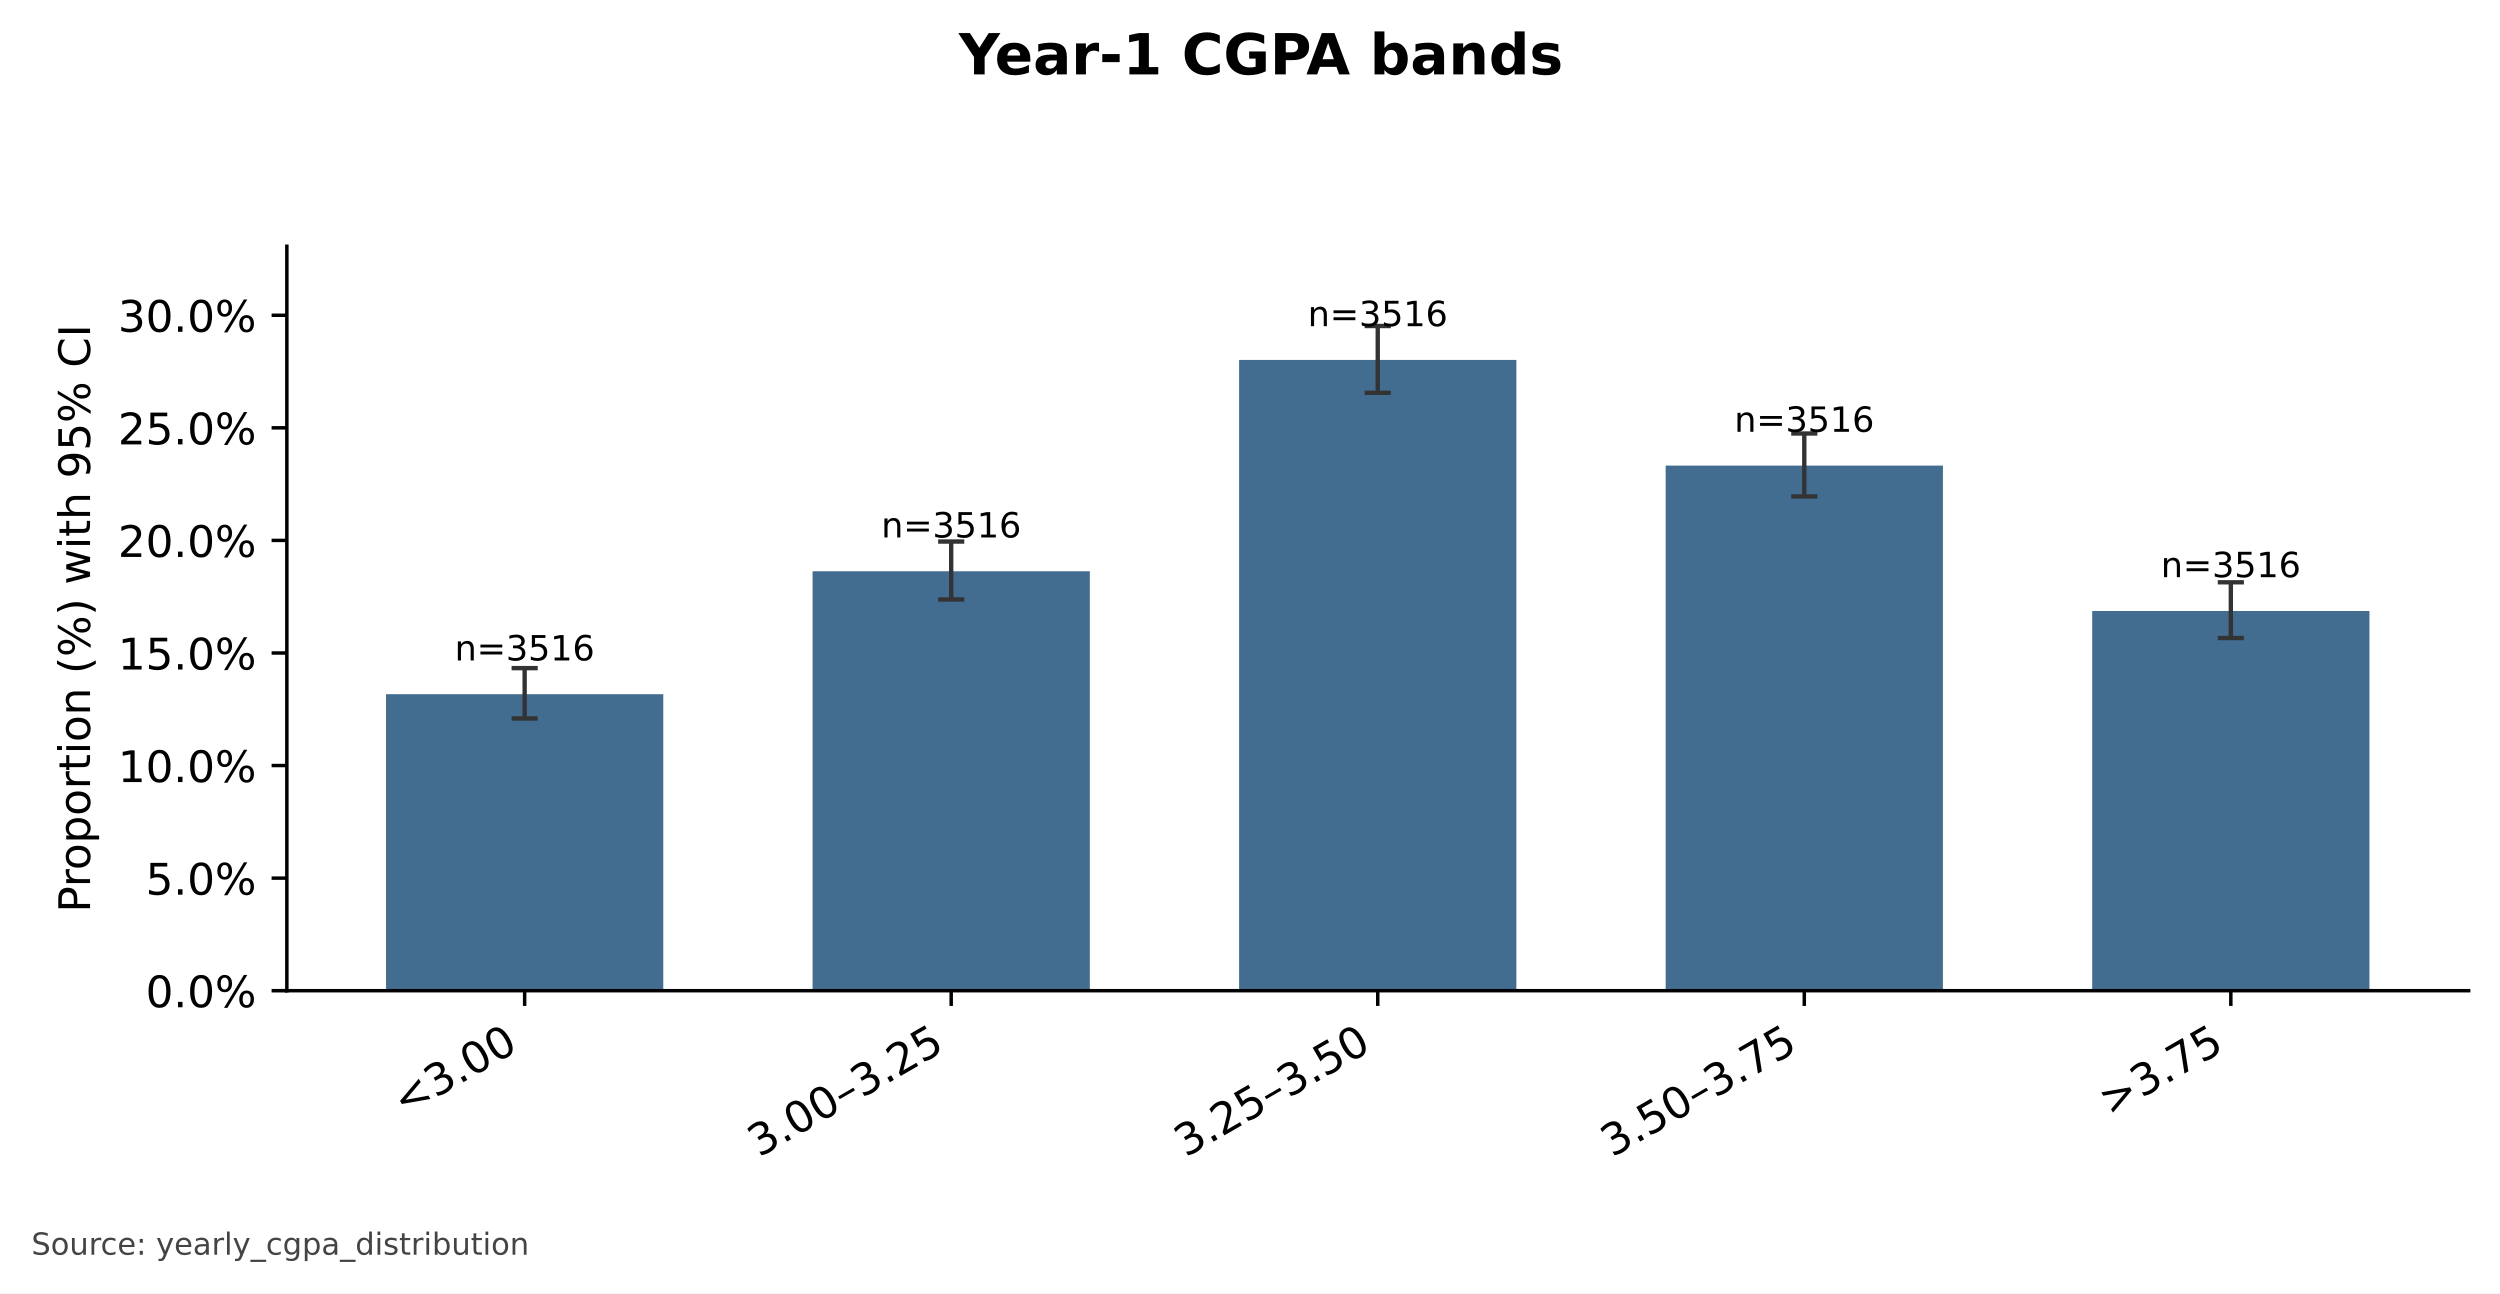
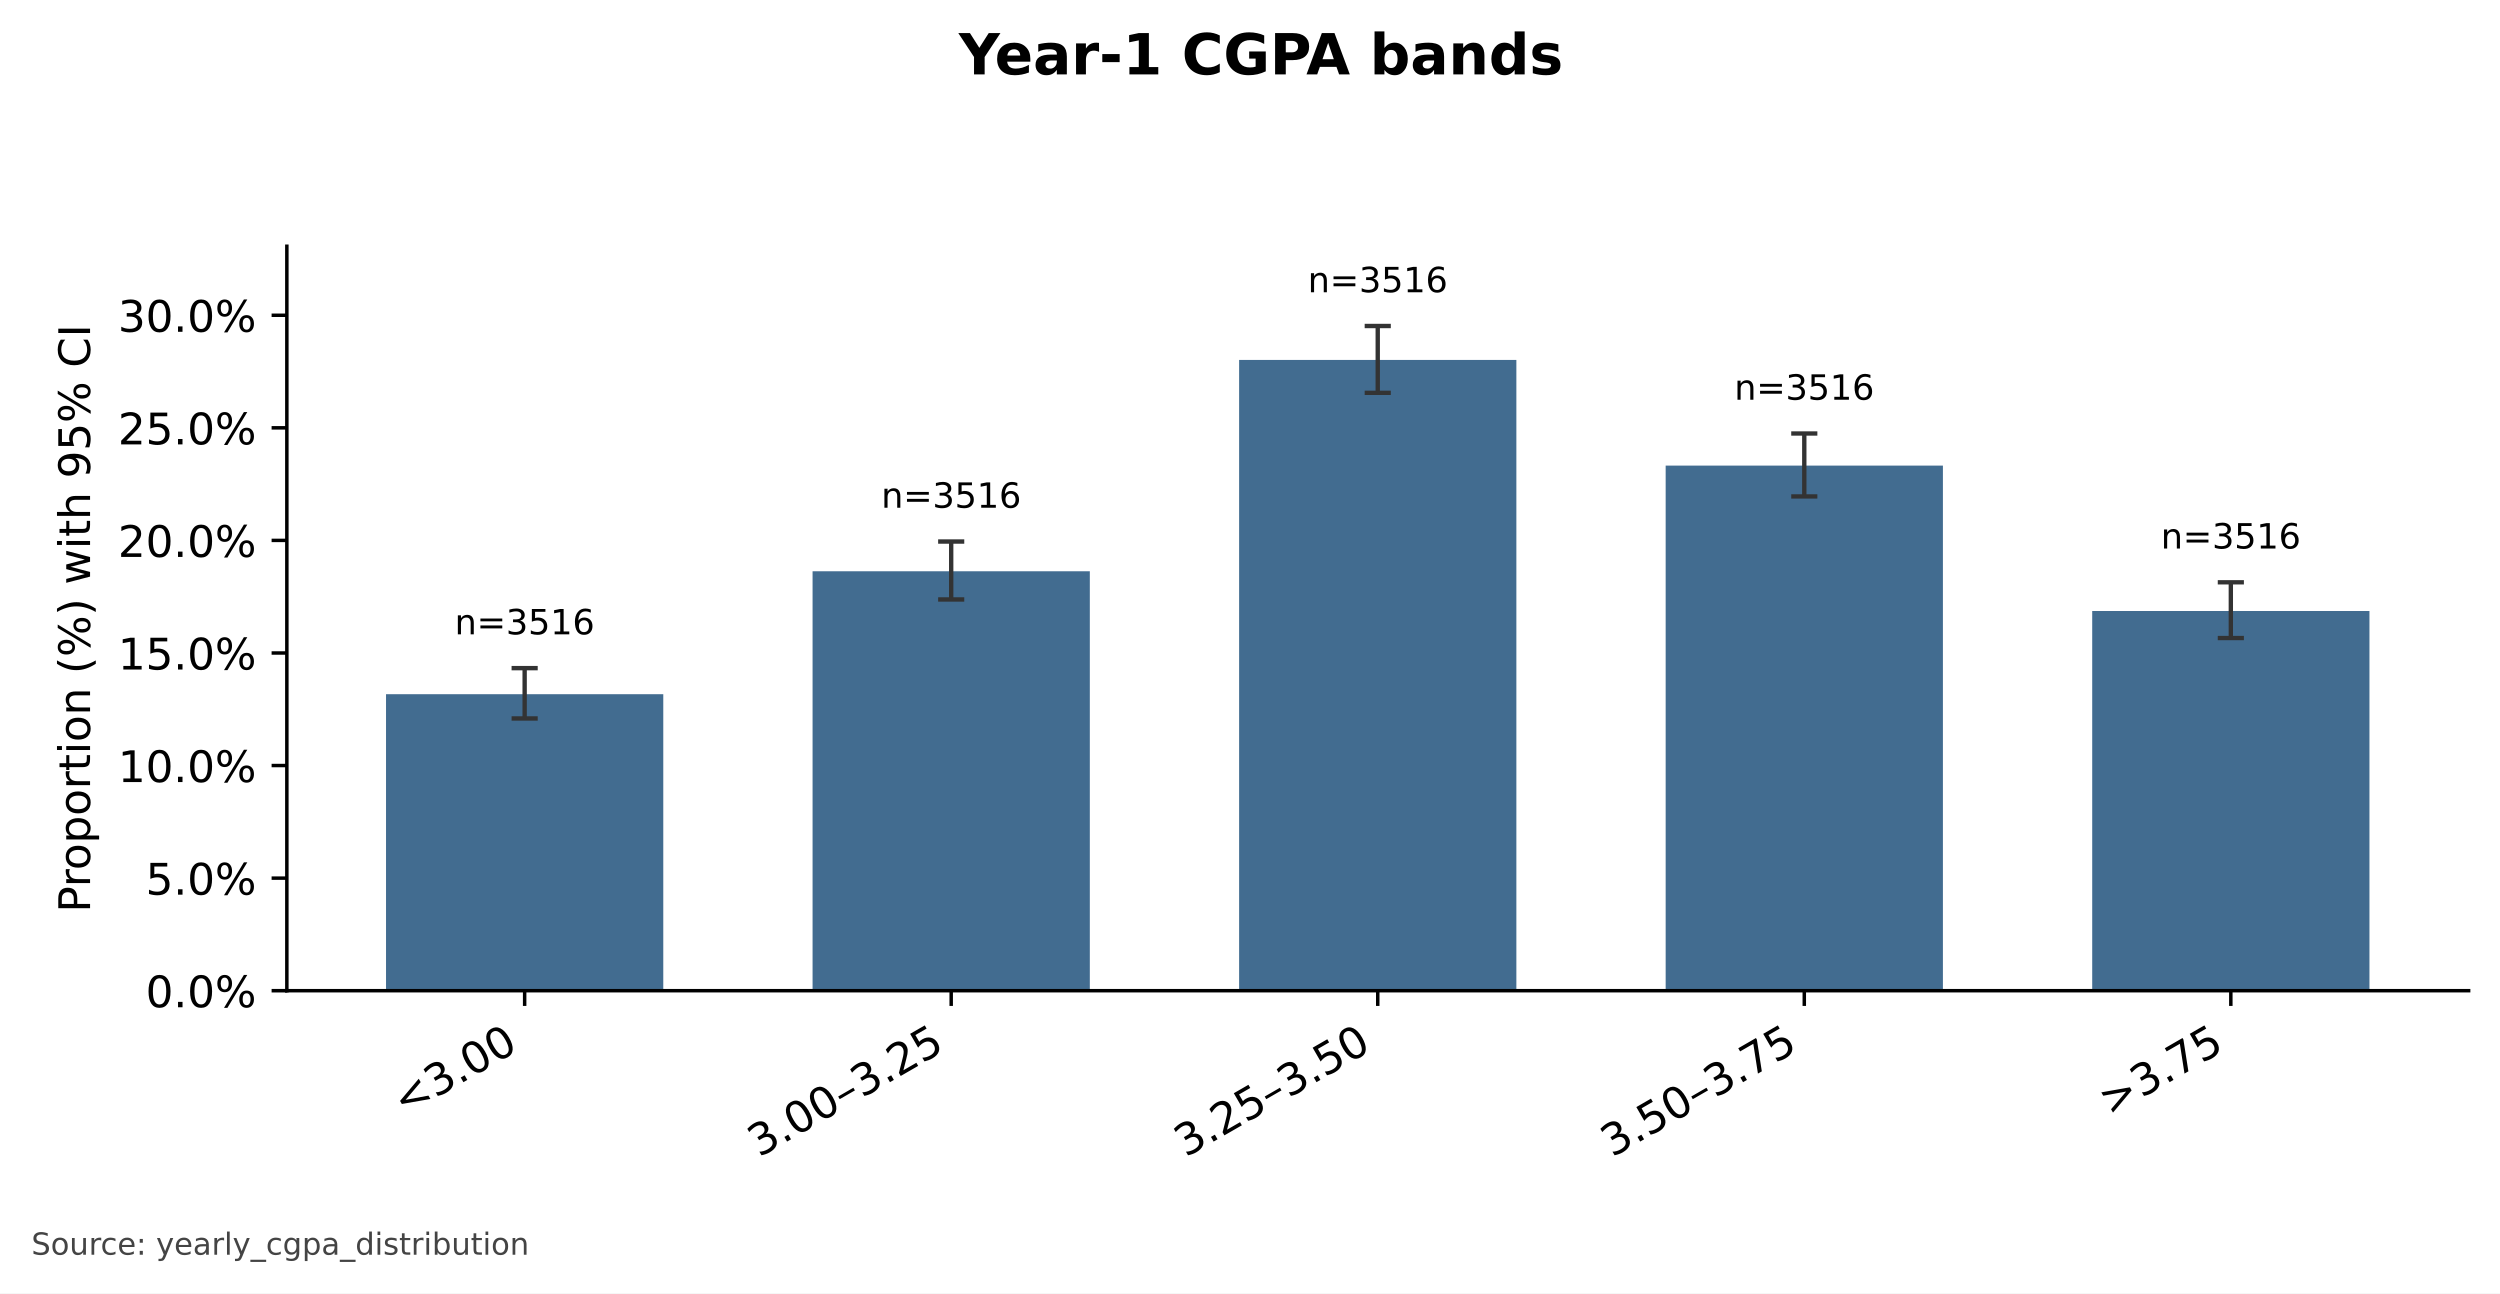
<svg xmlns="http://www.w3.org/2000/svg" xmlns:xlink="http://www.w3.org/1999/xlink" width="573.84pt" height="296.882pt" viewBox="0 0 573.84 296.882" version="1.1">
  <defs>
    <style type="text/css">*{stroke-linejoin: round; stroke-linecap: butt}</style>
  </defs>
  <g id="figure_1">
    <g id="patch_1">
      <path d="M 0 296.882  L 573.84 296.882  L 573.84 0  L 0 0  z " style="fill: #ffffff" />
    </g>
    <g id="axes_1">
      <g id="patch_2">
        <path d="M 65.842 227.4  L 566.64 227.4  L 566.64 56.523  L 65.842 56.523  z " style="fill: #ffffff" />
      </g>
      <g id="patch_3">
        <path d="M 88.606 227.4  L 152.246 227.4  L 152.246 159.347  L 88.606 159.347  z " clip-path="url(#pf6c230c949)" style="fill: #426c90" />
      </g>
      <g id="patch_4">
        <path d="M 186.514 227.4  L 250.154 227.4  L 250.154 131.127  L 186.514 131.127  z " clip-path="url(#pf6c230c949)" style="fill: #426c90" />
      </g>
      <g id="patch_5">
        <path d="M 284.421 227.4  L 348.061 227.4  L 348.061 82.623  L 284.421 82.623  z " clip-path="url(#pf6c230c949)" style="fill: #426c90" />
      </g>
      <g id="patch_6">
        <path d="M 382.329 227.4  L 445.969 227.4  L 445.969 106.875  L 382.329 106.875  z " clip-path="url(#pf6c230c949)" style="fill: #426c90" />
      </g>
      <g id="patch_7">
        <path d="M 480.236 227.4  L 543.876 227.4  L 543.876 140.24  L 480.236 140.24  z " clip-path="url(#pf6c230c949)" style="fill: #426c90" />
      </g>
      <g id="matplotlib.axis_1">
        <g id="xtick_1">
          <g id="line2d_1">
            <defs>
              <path id="m413f5a0abd" d="M 0 0  L 0 3.5  " style="stroke: #000000; stroke-width: 0.8" />
            </defs>
            <g>
              <use xlink:href="#m413f5a0abd" x="120.426" y="227.4" style="stroke: #000000; stroke-width: 0.8" />
            </g>
          </g>
          <g id="text_1">
            <text style="font-size: 10px; font-family: 'DejaVu Sans'" transform="translate(92.68507 256.3022) rotate(-30)">&lt;3.00</text>
          </g>
        </g>
        <g id="xtick_2">
          <g id="line2d_2">
            <g>
              <use xlink:href="#m413f5a0abd" x="218.334" y="227.4" style="stroke: #000000; stroke-width: 0.8" />
            </g>
          </g>
          <g id="text_2">
            <text style="font-size: 10px; font-family: 'DejaVu Sans'" transform="translate(174.237 265.7451) rotate(-30)">3.00–3.25</text>
          </g>
        </g>
        <g id="xtick_3">
          <g id="line2d_3">
            <g>
              <use xlink:href="#m413f5a0abd" x="316.241" y="227.4" style="stroke: #000000; stroke-width: 0.8" />
            </g>
          </g>
          <g id="text_3">
            <text style="font-size: 10px; font-family: 'DejaVu Sans'" transform="translate(272.1447 265.7451) rotate(-30)">3.25–3.50</text>
          </g>
        </g>
        <g id="xtick_4">
          <g id="line2d_4">
            <g>
              <use xlink:href="#m413f5a0abd" x="414.149" y="227.4" style="stroke: #000000; stroke-width: 0.8" />
            </g>
          </g>
          <g id="text_4">
            <text style="font-size: 10px; font-family: 'DejaVu Sans'" transform="translate(370.0523 265.7451) rotate(-30)">3.50–3.75</text>
          </g>
        </g>
        <g id="xtick_5">
          <g id="line2d_5">
            <g>
              <use xlink:href="#m413f5a0abd" x="512.056" y="227.4" style="stroke: #000000; stroke-width: 0.8" />
            </g>
          </g>
          <g id="text_5">
            <text style="font-size: 10px; font-family: 'DejaVu Sans'" transform="translate(484.3157 256.3022) rotate(-30)">&gt;3.75</text>
          </g>
        </g>
      </g>
      <g id="matplotlib.axis_2">
        <g id="ytick_1">
          <g id="line2d_6">
            <defs>
              <path id="m92cae3c907" d="M 0 0  L -3.5 0  " style="stroke: #000000; stroke-width: 0.8" />
            </defs>
            <g>
              <use xlink:href="#m92cae3c907" x="65.842" y="227.4" style="stroke: #000000; stroke-width: 0.8" />
            </g>
          </g>
          <g id="text_6">
            <text style="font-size: 10px; font-family: 'DejaVu Sans'; text-anchor: end" x="58.842" y="231.199" transform="rotate(-0 58.84234 231.1986)">0.0%</text>
          </g>
        </g>
        <g id="ytick_2">
          <g id="line2d_7">
            <g>
              <use xlink:href="#m92cae3c907" x="65.842" y="201.56" style="stroke: #000000; stroke-width: 0.8" />
            </g>
          </g>
          <g id="text_7">
            <text style="font-size: 10px; font-family: 'DejaVu Sans'; text-anchor: end" x="58.842" y="205.359" transform="rotate(-0 58.84234 205.3592)">5.0%</text>
          </g>
        </g>
        <g id="ytick_3">
          <g id="line2d_8">
            <g>
              <use xlink:href="#m92cae3c907" x="65.842" y="175.721" style="stroke: #000000; stroke-width: 0.8" />
            </g>
          </g>
          <g id="text_8">
            <text style="font-size: 10px; font-family: 'DejaVu Sans'; text-anchor: end" x="58.842" y="179.52" transform="rotate(-0 58.84234 179.5199)">10.0%</text>
          </g>
        </g>
        <g id="ytick_4">
          <g id="line2d_9">
            <g>
              <use xlink:href="#m92cae3c907" x="65.842" y="149.882" style="stroke: #000000; stroke-width: 0.8" />
            </g>
          </g>
          <g id="text_9">
            <text style="font-size: 10px; font-family: 'DejaVu Sans'; text-anchor: end" x="58.842" y="153.681" transform="rotate(-0 58.84234 153.6806)">15.0%</text>
          </g>
        </g>
        <g id="ytick_5">
          <g id="line2d_10">
            <g>
              <use xlink:href="#m92cae3c907" x="65.842" y="124.042" style="stroke: #000000; stroke-width: 0.8" />
            </g>
          </g>
          <g id="text_10">
            <text style="font-size: 10px; font-family: 'DejaVu Sans'; text-anchor: end" x="58.842" y="127.841" transform="rotate(-0 58.84234 127.8412)">20.0%</text>
          </g>
        </g>
        <g id="ytick_6">
          <g id="line2d_11">
            <g>
              <use xlink:href="#m92cae3c907" x="65.842" y="98.203" style="stroke: #000000; stroke-width: 0.8" />
            </g>
          </g>
          <g id="text_11">
            <text style="font-size: 10px; font-family: 'DejaVu Sans'; text-anchor: end" x="58.842" y="102.002" transform="rotate(-0 58.84234 102.0019)">25.0%</text>
          </g>
        </g>
        <g id="ytick_7">
          <g id="line2d_12">
            <g>
              <use xlink:href="#m92cae3c907" x="65.842" y="72.364" style="stroke: #000000; stroke-width: 0.8" />
            </g>
          </g>
          <g id="text_12">
            <text style="font-size: 10px; font-family: 'DejaVu Sans'; text-anchor: end" x="58.842" y="76.163" transform="rotate(-0 58.84234 76.16257)">30.0%</text>
          </g>
        </g>
        <g id="text_13">
          <text style="font-size: 10px; font-family: 'DejaVu Sans'; text-anchor: middle" x="20.673" y="141.961" transform="rotate(-90 20.67281 141.9614)">Proportion (%) with 95% CI</text>
        </g>
      </g>
      <g id="LineCollection_1">
        <path d="M 120.426 164.916  L 120.426 153.363  " clip-path="url(#pf6c230c949)" style="fill: none; stroke: #333333" />
        <path d="M 218.334 137.599  L 218.334 124.301  " clip-path="url(#pf6c230c949)" style="fill: none; stroke: #333333" />
        <path d="M 316.241 90.167  L 316.241 74.831  " clip-path="url(#pf6c230c949)" style="fill: none; stroke: #333333" />
        <path d="M 414.149 113.946  L 414.149 99.503  " clip-path="url(#pf6c230c949)" style="fill: none; stroke: #333333" />
        <path d="M 512.056 146.448  L 512.056 133.657  " clip-path="url(#pf6c230c949)" style="fill: none; stroke: #333333" />
      </g>
      <g id="line2d_13">
        <defs>
          <path id="m31b659c03b" d="M 3 0  L -3 -0  " style="stroke: #333333" />
        </defs>
        <g clip-path="url(#pf6c230c949)">
          <use xlink:href="#m31b659c03b" x="120.426" y="164.916" style="fill: #333333; stroke: #333333" />
          <use xlink:href="#m31b659c03b" x="218.334" y="137.599" style="fill: #333333; stroke: #333333" />
          <use xlink:href="#m31b659c03b" x="316.241" y="90.167" style="fill: #333333; stroke: #333333" />
          <use xlink:href="#m31b659c03b" x="414.149" y="113.946" style="fill: #333333; stroke: #333333" />
          <use xlink:href="#m31b659c03b" x="512.056" y="146.448" style="fill: #333333; stroke: #333333" />
        </g>
      </g>
      <g id="line2d_14">
        <g clip-path="url(#pf6c230c949)">
          <use xlink:href="#m31b659c03b" x="120.426" y="153.363" style="fill: #333333; stroke: #333333" />
          <use xlink:href="#m31b659c03b" x="218.334" y="124.301" style="fill: #333333; stroke: #333333" />
          <use xlink:href="#m31b659c03b" x="316.241" y="74.831" style="fill: #333333; stroke: #333333" />
          <use xlink:href="#m31b659c03b" x="414.149" y="99.503" style="fill: #333333; stroke: #333333" />
          <use xlink:href="#m31b659c03b" x="512.056" y="133.657" style="fill: #333333; stroke: #333333" />
        </g>
      </g>
      <g id="patch_8">
        <path d="M 65.842 227.4  L 65.842 56.523  " style="fill: none; stroke: #000000; stroke-width: 0.8; stroke-linejoin: miter; stroke-linecap: square" />
      </g>
      <g id="patch_9">
        <path d="M 65.842 227.4  L 566.64 227.4  " style="fill: none; stroke: #000000; stroke-width: 0.8; stroke-linejoin: miter; stroke-linecap: square" />
      </g>
      <g id="text_14">
-         <text style="font-size: 8px; font-family: 'DejaVu Sans'; text-anchor: middle" x="120.426" y="151.596" transform="rotate(-0 120.4259 151.5955)">n=3516</text>
+         <text style="font-size: 8px; font-family: 'DejaVu Sans'; text-anchor: middle" x="120.426" y="145.611" transform="rotate(-0 120.4259 145.6111)">n=3516</text>
      </g>
      <g id="text_15">
-         <text style="font-size: 8px; font-family: 'DejaVu Sans'; text-anchor: middle" x="218.334" y="123.375" transform="rotate(-0 218.3335 123.3751)">n=3516</text>
+         <text style="font-size: 8px; font-family: 'DejaVu Sans'; text-anchor: middle" x="218.334" y="116.549" transform="rotate(-0 218.3335 116.5488)">n=3516</text>
      </g>
      <g id="text_16">
-         <text style="font-size: 8px; font-family: 'DejaVu Sans'; text-anchor: middle" x="316.241" y="74.871" transform="rotate(-0 316.2412 74.87125)">n=3516</text>
+         <text style="font-size: 8px; font-family: 'DejaVu Sans'; text-anchor: middle" x="316.241" y="67.079" transform="rotate(-0 316.2412 67.07946)">n=3516</text>
      </g>
      <g id="text_17">
-         <text style="font-size: 8px; font-family: 'DejaVu Sans'; text-anchor: middle" x="414.149" y="99.123" transform="rotate(-0 414.1488 99.12318)">n=3516</text>
+         <text style="font-size: 8px; font-family: 'DejaVu Sans'; text-anchor: middle" x="414.149" y="91.752" transform="rotate(-0 414.1488 91.7515)">n=3516</text>
      </g>
      <g id="text_18">
-         <text style="font-size: 8px; font-family: 'DejaVu Sans'; text-anchor: middle" x="512.056" y="132.488" transform="rotate(-0 512.0565 132.488)">n=3516</text>
+         <text style="font-size: 8px; font-family: 'DejaVu Sans'; text-anchor: middle" x="512.056" y="125.906" transform="rotate(-0 512.0565 125.9056)">n=3516</text>
      </g>
    </g>
    <g id="text_19">
      <text style="font-weight: 700; font-size: 13px; font-family: 'DejaVu Sans'; text-anchor: middle" x="289.44" y="17.078" transform="rotate(-0 289.44 17.07797)">Year-1 CGPA bands</text>
    </g>
    <g id="text_20">
      <text style="font-size: 7px; font-family: 'DejaVu Sans'; text-anchor: start; fill: #444444" x="7.2" y="288" transform="rotate(-0 7.2 288)">Source: yearly_cgpa_distribution</text>
    </g>
  </g>
  <defs>
    <clipPath id="pf6c230c949">
      <rect x="65.842" y="56.523" width="500.798" height="170.877" />
    </clipPath>
  </defs>
</svg>
